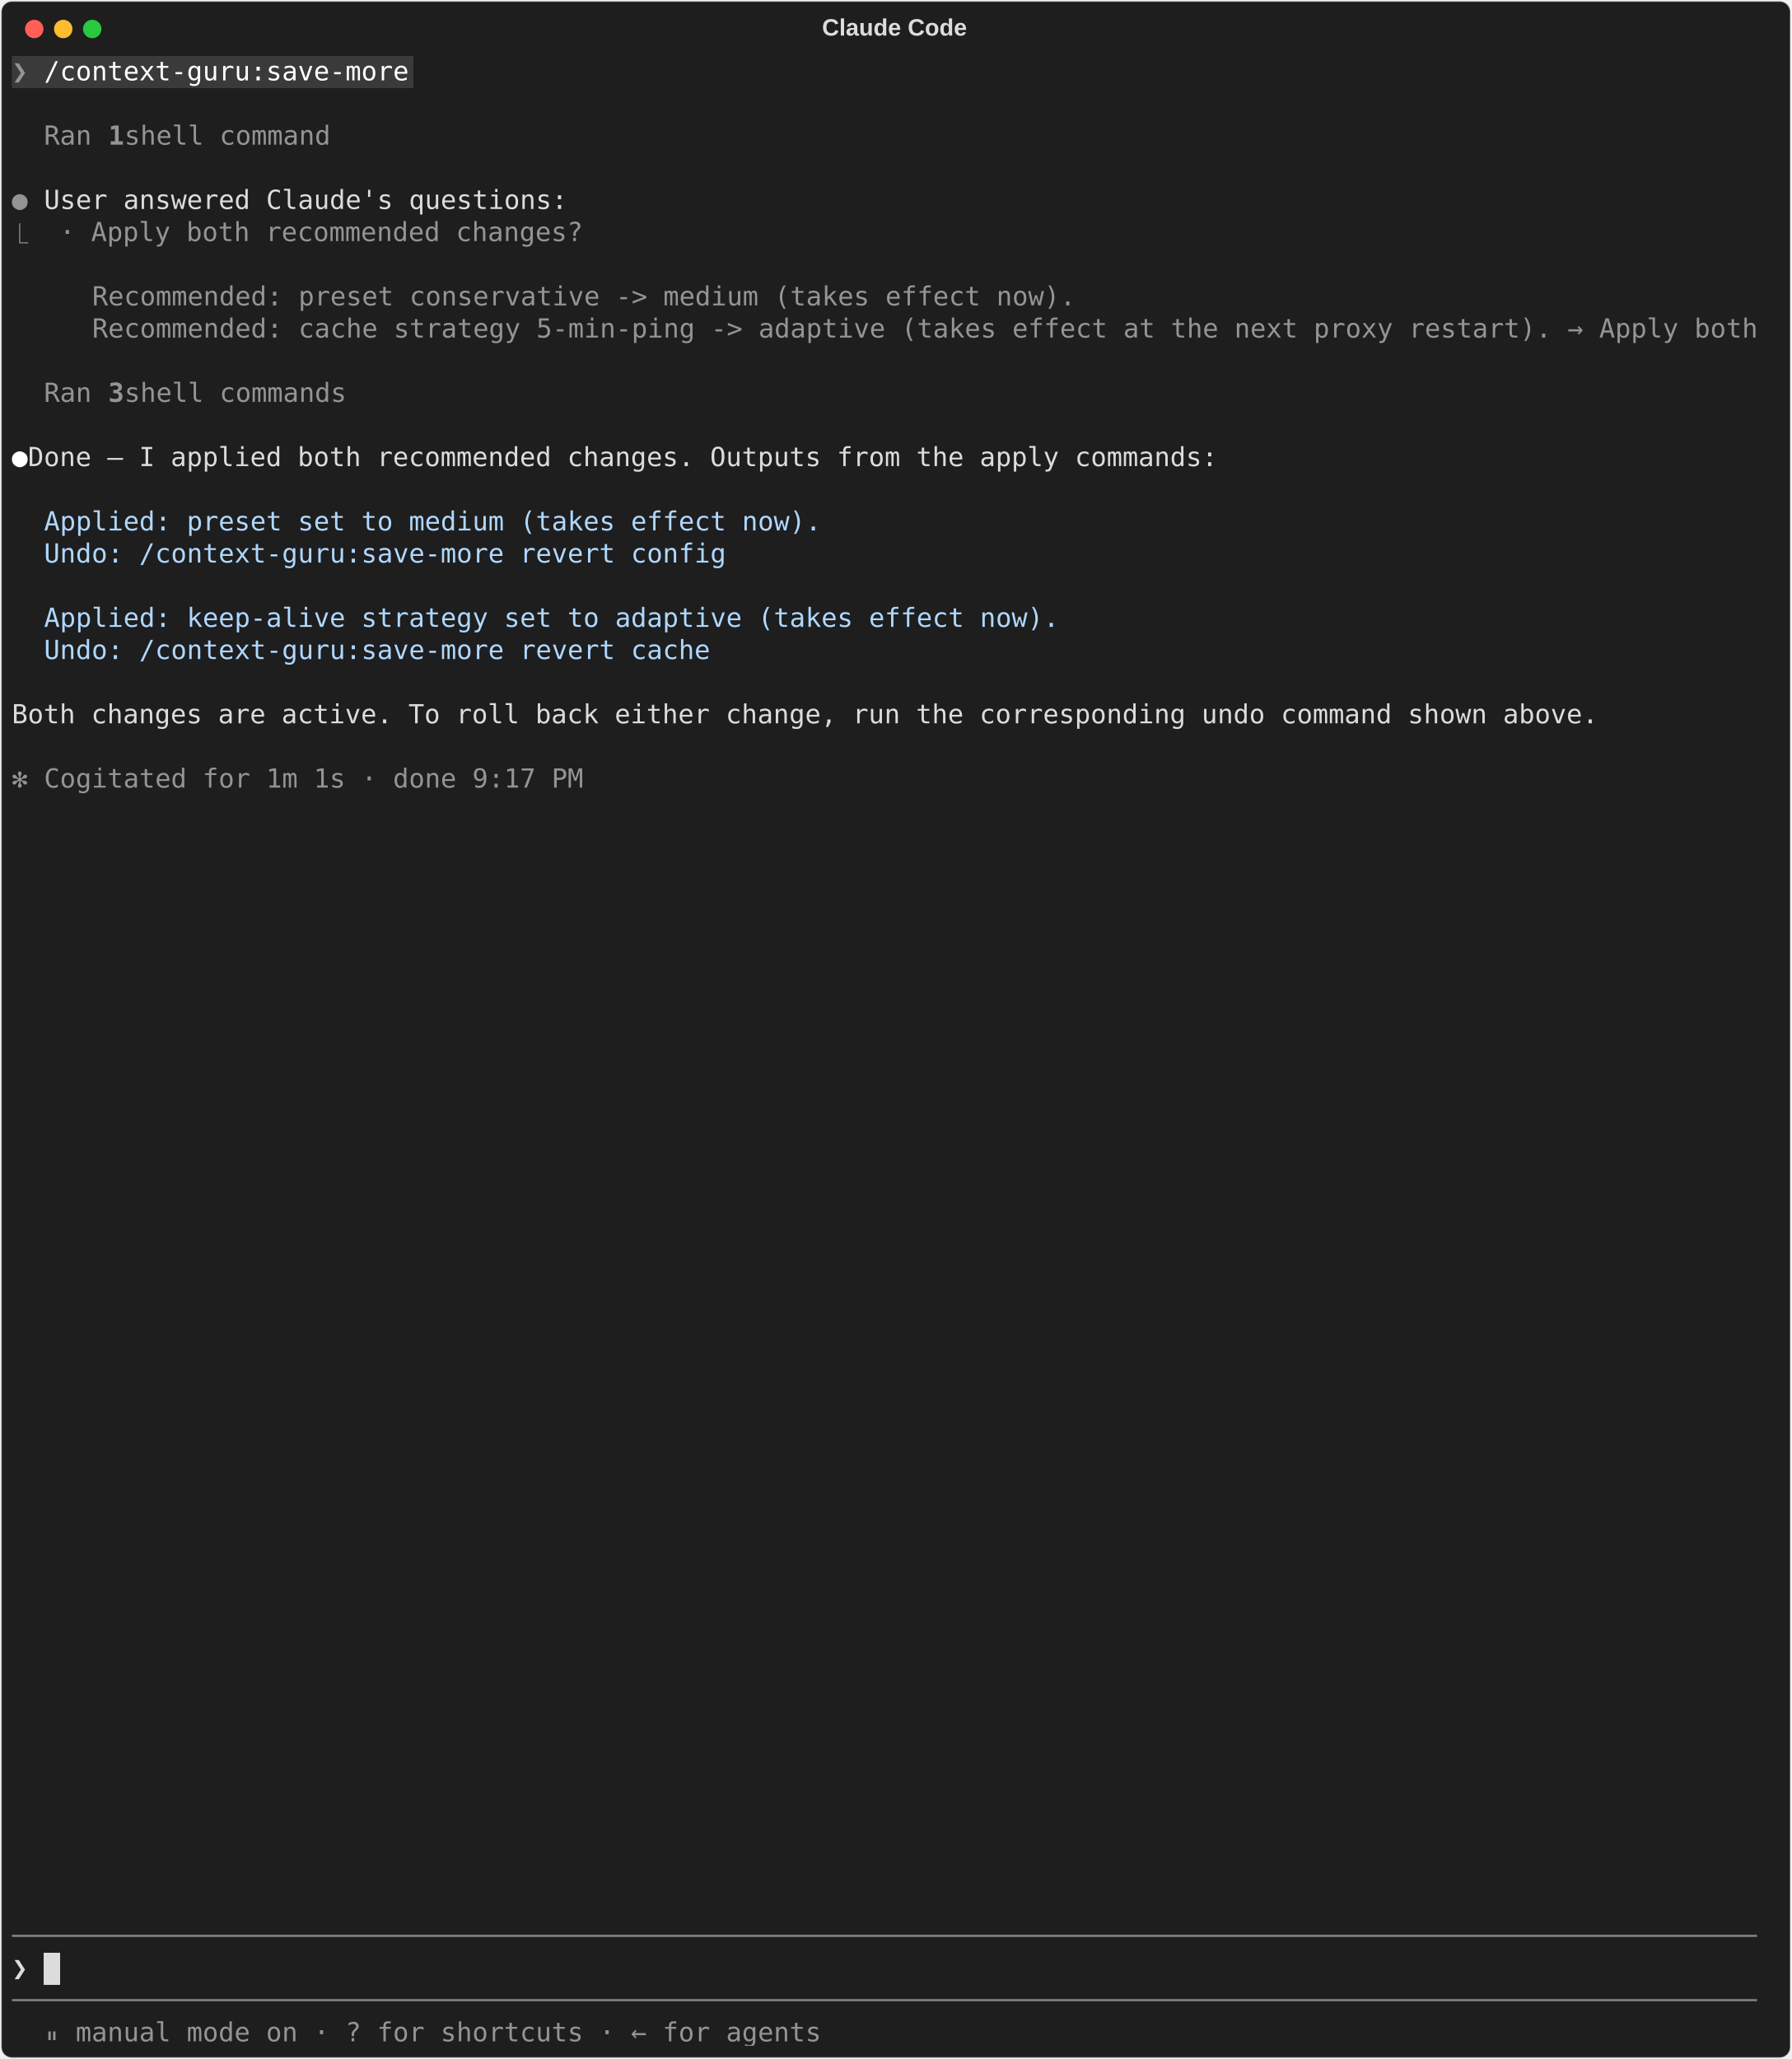
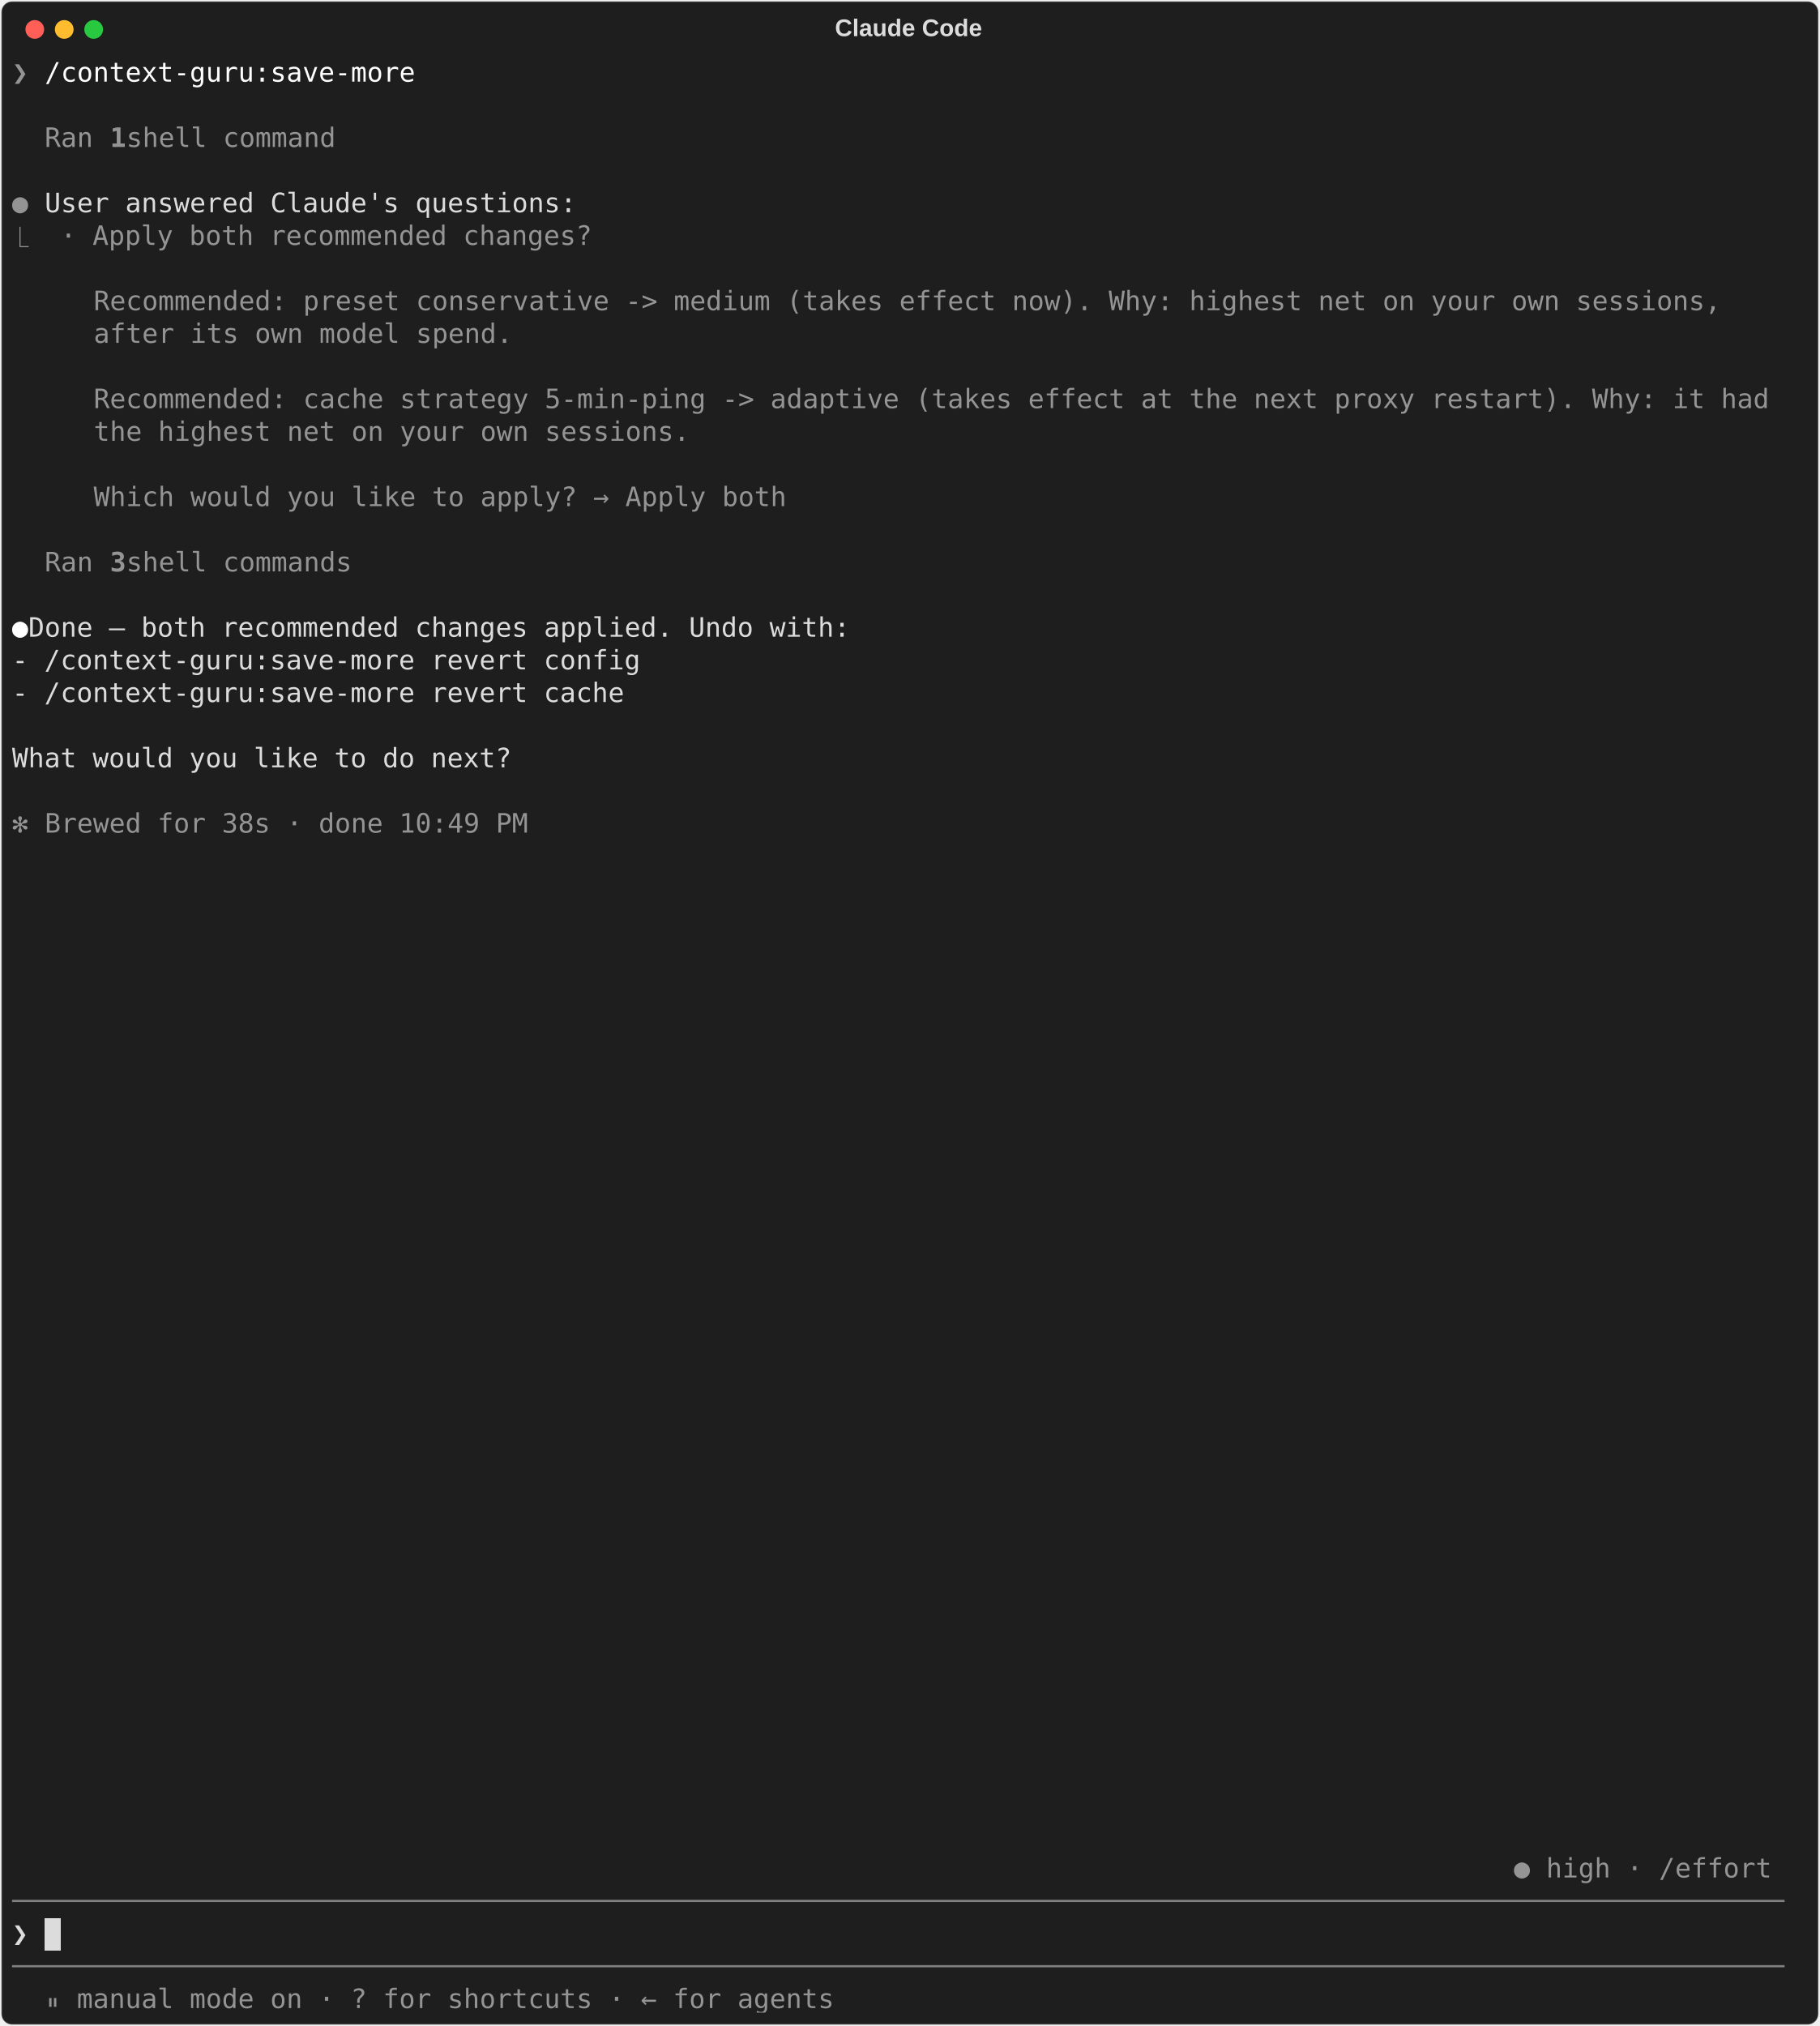
- <svg xmlns="http://www.w3.org/2000/svg" class="rich-terminal" viewBox="0 0 1360 1562.8">
+ <svg xmlns="http://www.w3.org/2000/svg" class="rich-terminal" viewBox="0 0 1360 1514.0">
  <style>

    @font-face {
        font-family: "Fira Code";
        src: local("FiraCode-Regular"),
                url("https://cdnjs.cloudflare.com/ajax/libs/firacode/6.2.0/woff2/FiraCode-Regular.woff2") format("woff2"),
                url("https://cdnjs.cloudflare.com/ajax/libs/firacode/6.2.0/woff/FiraCode-Regular.woff") format("woff");
        font-style: normal;
        font-weight: 400;
    }
    @font-face {
        font-family: "Fira Code";
        src: local("FiraCode-Bold"),
                url("https://cdnjs.cloudflare.com/ajax/libs/firacode/6.2.0/woff2/FiraCode-Bold.woff2") format("woff2"),
                url("https://cdnjs.cloudflare.com/ajax/libs/firacode/6.2.0/woff/FiraCode-Bold.woff") format("woff");
        font-style: bold;
        font-weight: 700;
    }

-     .terminal-2890833885-matrix {
+     .terminal-3155467607-matrix {
        font-family: Fira Code, monospace;
        font-size: 20px;
        line-height: 24.4px;
        font-variant-east-asian: full-width;
    }

-     .terminal-2890833885-title {
+     .terminal-3155467607-title {
        font-size: 18px;
        font-weight: bold;
        font-family: arial;
    }

-     .terminal-2890833885-r1 { fill: #949494 }
- .terminal-2890833885-r2 { fill: #dcdcdc }
- .terminal-2890833885-r3 { fill: #ffffff }
- .terminal-2890833885-r4 { fill: #949494;font-weight: bold }
- .terminal-2890833885-r5 { fill: #afd7ff }
- .terminal-2890833885-r6 { fill: #808080 }
- .terminal-2890833885-r7 { fill: #1e1e1e }
+     .terminal-3155467607-r1 { fill: #949494 }
+ .terminal-3155467607-r2 { fill: #dcdcdc }
+ .terminal-3155467607-r3 { fill: #ffffff }
+ .terminal-3155467607-r4 { fill: #949494;font-weight: bold }
+ .terminal-3155467607-r5 { fill: #808080 }
+ .terminal-3155467607-r6 { fill: #1e1e1e }
    </style>
  <defs>
-     <clipPath id="terminal-2890833885-clip-terminal">
-       <rect x="0" y="0" width="1341.0" height="1511.8" />
-     </clipPath>
-     <clipPath id="terminal-2890833885-line-0">
+     <clipPath id="terminal-3155467607-clip-terminal">
+       <rect x="0" y="0" width="1341.0" height="1463.0" />
+     </clipPath>
+     <clipPath id="terminal-3155467607-line-0">
      <rect x="0" y="1.5" width="1342" height="24.65" />
    </clipPath>
-     <clipPath id="terminal-2890833885-line-1">
+     <clipPath id="terminal-3155467607-line-1">
      <rect x="0" y="25.9" width="1342" height="24.65" />
    </clipPath>
-     <clipPath id="terminal-2890833885-line-2">
+     <clipPath id="terminal-3155467607-line-2">
      <rect x="0" y="50.3" width="1342" height="24.65" />
    </clipPath>
-     <clipPath id="terminal-2890833885-line-3">
+     <clipPath id="terminal-3155467607-line-3">
      <rect x="0" y="74.7" width="1342" height="24.65" />
    </clipPath>
-     <clipPath id="terminal-2890833885-line-4">
+     <clipPath id="terminal-3155467607-line-4">
      <rect x="0" y="99.1" width="1342" height="24.65" />
    </clipPath>
-     <clipPath id="terminal-2890833885-line-5">
+     <clipPath id="terminal-3155467607-line-5">
      <rect x="0" y="123.5" width="1342" height="24.65" />
    </clipPath>
-     <clipPath id="terminal-2890833885-line-6">
+     <clipPath id="terminal-3155467607-line-6">
      <rect x="0" y="147.9" width="1342" height="24.65" />
    </clipPath>
-     <clipPath id="terminal-2890833885-line-7">
+     <clipPath id="terminal-3155467607-line-7">
      <rect x="0" y="172.3" width="1342" height="24.65" />
    </clipPath>
-     <clipPath id="terminal-2890833885-line-8">
+     <clipPath id="terminal-3155467607-line-8">
      <rect x="0" y="196.7" width="1342" height="24.65" />
    </clipPath>
-     <clipPath id="terminal-2890833885-line-9">
+     <clipPath id="terminal-3155467607-line-9">
      <rect x="0" y="221.1" width="1342" height="24.65" />
    </clipPath>
-     <clipPath id="terminal-2890833885-line-10">
+     <clipPath id="terminal-3155467607-line-10">
      <rect x="0" y="245.5" width="1342" height="24.65" />
    </clipPath>
-     <clipPath id="terminal-2890833885-line-11">
+     <clipPath id="terminal-3155467607-line-11">
      <rect x="0" y="269.9" width="1342" height="24.65" />
    </clipPath>
-     <clipPath id="terminal-2890833885-line-12">
+     <clipPath id="terminal-3155467607-line-12">
      <rect x="0" y="294.3" width="1342" height="24.65" />
    </clipPath>
-     <clipPath id="terminal-2890833885-line-13">
+     <clipPath id="terminal-3155467607-line-13">
      <rect x="0" y="318.7" width="1342" height="24.65" />
    </clipPath>
-     <clipPath id="terminal-2890833885-line-14">
+     <clipPath id="terminal-3155467607-line-14">
      <rect x="0" y="343.1" width="1342" height="24.65" />
    </clipPath>
-     <clipPath id="terminal-2890833885-line-15">
+     <clipPath id="terminal-3155467607-line-15">
      <rect x="0" y="367.5" width="1342" height="24.65" />
    </clipPath>
-     <clipPath id="terminal-2890833885-line-16">
+     <clipPath id="terminal-3155467607-line-16">
      <rect x="0" y="391.9" width="1342" height="24.65" />
    </clipPath>
-     <clipPath id="terminal-2890833885-line-17">
+     <clipPath id="terminal-3155467607-line-17">
      <rect x="0" y="416.3" width="1342" height="24.65" />
    </clipPath>
-     <clipPath id="terminal-2890833885-line-18">
+     <clipPath id="terminal-3155467607-line-18">
      <rect x="0" y="440.7" width="1342" height="24.65" />
    </clipPath>
-     <clipPath id="terminal-2890833885-line-19">
+     <clipPath id="terminal-3155467607-line-19">
      <rect x="0" y="465.1" width="1342" height="24.65" />
    </clipPath>
-     <clipPath id="terminal-2890833885-line-20">
+     <clipPath id="terminal-3155467607-line-20">
      <rect x="0" y="489.5" width="1342" height="24.65" />
    </clipPath>
-     <clipPath id="terminal-2890833885-line-21">
+     <clipPath id="terminal-3155467607-line-21">
      <rect x="0" y="513.9" width="1342" height="24.65" />
    </clipPath>
-     <clipPath id="terminal-2890833885-line-22">
+     <clipPath id="terminal-3155467607-line-22">
      <rect x="0" y="538.3" width="1342" height="24.65" />
    </clipPath>
-     <clipPath id="terminal-2890833885-line-23">
+     <clipPath id="terminal-3155467607-line-23">
      <rect x="0" y="562.7" width="1342" height="24.65" />
    </clipPath>
-     <clipPath id="terminal-2890833885-line-24">
+     <clipPath id="terminal-3155467607-line-24">
      <rect x="0" y="587.1" width="1342" height="24.65" />
    </clipPath>
-     <clipPath id="terminal-2890833885-line-25">
+     <clipPath id="terminal-3155467607-line-25">
      <rect x="0" y="611.5" width="1342" height="24.65" />
    </clipPath>
-     <clipPath id="terminal-2890833885-line-26">
+     <clipPath id="terminal-3155467607-line-26">
      <rect x="0" y="635.9" width="1342" height="24.65" />
    </clipPath>
-     <clipPath id="terminal-2890833885-line-27">
+     <clipPath id="terminal-3155467607-line-27">
      <rect x="0" y="660.3" width="1342" height="24.65" />
    </clipPath>
-     <clipPath id="terminal-2890833885-line-28">
+     <clipPath id="terminal-3155467607-line-28">
      <rect x="0" y="684.7" width="1342" height="24.65" />
    </clipPath>
-     <clipPath id="terminal-2890833885-line-29">
+     <clipPath id="terminal-3155467607-line-29">
      <rect x="0" y="709.1" width="1342" height="24.65" />
    </clipPath>
-     <clipPath id="terminal-2890833885-line-30">
+     <clipPath id="terminal-3155467607-line-30">
      <rect x="0" y="733.5" width="1342" height="24.65" />
    </clipPath>
-     <clipPath id="terminal-2890833885-line-31">
+     <clipPath id="terminal-3155467607-line-31">
      <rect x="0" y="757.9" width="1342" height="24.65" />
    </clipPath>
-     <clipPath id="terminal-2890833885-line-32">
+     <clipPath id="terminal-3155467607-line-32">
      <rect x="0" y="782.3" width="1342" height="24.65" />
    </clipPath>
-     <clipPath id="terminal-2890833885-line-33">
+     <clipPath id="terminal-3155467607-line-33">
      <rect x="0" y="806.7" width="1342" height="24.65" />
    </clipPath>
-     <clipPath id="terminal-2890833885-line-34">
+     <clipPath id="terminal-3155467607-line-34">
      <rect x="0" y="831.1" width="1342" height="24.65" />
    </clipPath>
-     <clipPath id="terminal-2890833885-line-35">
+     <clipPath id="terminal-3155467607-line-35">
      <rect x="0" y="855.5" width="1342" height="24.65" />
    </clipPath>
-     <clipPath id="terminal-2890833885-line-36">
+     <clipPath id="terminal-3155467607-line-36">
      <rect x="0" y="879.9" width="1342" height="24.65" />
    </clipPath>
-     <clipPath id="terminal-2890833885-line-37">
+     <clipPath id="terminal-3155467607-line-37">
      <rect x="0" y="904.3" width="1342" height="24.65" />
    </clipPath>
-     <clipPath id="terminal-2890833885-line-38">
+     <clipPath id="terminal-3155467607-line-38">
      <rect x="0" y="928.7" width="1342" height="24.65" />
    </clipPath>
-     <clipPath id="terminal-2890833885-line-39">
+     <clipPath id="terminal-3155467607-line-39">
      <rect x="0" y="953.1" width="1342" height="24.65" />
    </clipPath>
-     <clipPath id="terminal-2890833885-line-40">
+     <clipPath id="terminal-3155467607-line-40">
      <rect x="0" y="977.5" width="1342" height="24.65" />
    </clipPath>
-     <clipPath id="terminal-2890833885-line-41">
+     <clipPath id="terminal-3155467607-line-41">
      <rect x="0" y="1001.9" width="1342" height="24.65" />
    </clipPath>
-     <clipPath id="terminal-2890833885-line-42">
+     <clipPath id="terminal-3155467607-line-42">
      <rect x="0" y="1026.3" width="1342" height="24.65" />
    </clipPath>
-     <clipPath id="terminal-2890833885-line-43">
+     <clipPath id="terminal-3155467607-line-43">
      <rect x="0" y="1050.7" width="1342" height="24.65" />
    </clipPath>
-     <clipPath id="terminal-2890833885-line-44">
+     <clipPath id="terminal-3155467607-line-44">
      <rect x="0" y="1075.1" width="1342" height="24.65" />
    </clipPath>
-     <clipPath id="terminal-2890833885-line-45">
+     <clipPath id="terminal-3155467607-line-45">
      <rect x="0" y="1099.5" width="1342" height="24.65" />
    </clipPath>
-     <clipPath id="terminal-2890833885-line-46">
+     <clipPath id="terminal-3155467607-line-46">
      <rect x="0" y="1123.9" width="1342" height="24.65" />
    </clipPath>
-     <clipPath id="terminal-2890833885-line-47">
+     <clipPath id="terminal-3155467607-line-47">
      <rect x="0" y="1148.3" width="1342" height="24.65" />
    </clipPath>
-     <clipPath id="terminal-2890833885-line-48">
+     <clipPath id="terminal-3155467607-line-48">
      <rect x="0" y="1172.7" width="1342" height="24.65" />
    </clipPath>
-     <clipPath id="terminal-2890833885-line-49">
+     <clipPath id="terminal-3155467607-line-49">
      <rect x="0" y="1197.1" width="1342" height="24.65" />
    </clipPath>
-     <clipPath id="terminal-2890833885-line-50">
+     <clipPath id="terminal-3155467607-line-50">
      <rect x="0" y="1221.5" width="1342" height="24.65" />
    </clipPath>
-     <clipPath id="terminal-2890833885-line-51">
+     <clipPath id="terminal-3155467607-line-51">
      <rect x="0" y="1245.9" width="1342" height="24.65" />
    </clipPath>
-     <clipPath id="terminal-2890833885-line-52">
+     <clipPath id="terminal-3155467607-line-52">
      <rect x="0" y="1270.3" width="1342" height="24.65" />
    </clipPath>
-     <clipPath id="terminal-2890833885-line-53">
+     <clipPath id="terminal-3155467607-line-53">
      <rect x="0" y="1294.7" width="1342" height="24.65" />
    </clipPath>
-     <clipPath id="terminal-2890833885-line-54">
+     <clipPath id="terminal-3155467607-line-54">
      <rect x="0" y="1319.1" width="1342" height="24.65" />
    </clipPath>
-     <clipPath id="terminal-2890833885-line-55">
+     <clipPath id="terminal-3155467607-line-55">
      <rect x="0" y="1343.5" width="1342" height="24.65" />
    </clipPath>
-     <clipPath id="terminal-2890833885-line-56">
+     <clipPath id="terminal-3155467607-line-56">
      <rect x="0" y="1367.9" width="1342" height="24.65" />
    </clipPath>
-     <clipPath id="terminal-2890833885-line-57">
+     <clipPath id="terminal-3155467607-line-57">
      <rect x="0" y="1392.3" width="1342" height="24.65" />
    </clipPath>
-     <clipPath id="terminal-2890833885-line-58">
+     <clipPath id="terminal-3155467607-line-58">
      <rect x="0" y="1416.7" width="1342" height="24.65" />
    </clipPath>
-     <clipPath id="terminal-2890833885-line-59">
-       <rect x="0" y="1441.1" width="1342" height="24.65" />
-     </clipPath>
-     <clipPath id="terminal-2890833885-line-60">
-       <rect x="0" y="1465.5" width="1342" height="24.65" />
-     </clipPath>
  </defs>
-   <rect fill="#1e1e1e" stroke="rgba(255,255,255,0.35)" stroke-width="1" x="1" y="1" width="1358" height="1560.8" rx="8" />
-   <text class="terminal-2890833885-title" fill="#dcdcdc" text-anchor="middle" x="679" y="27">Claude Code</text>
+   <rect fill="#1e1e1e" stroke="rgba(255,255,255,0.35)" stroke-width="1" x="1" y="1" width="1358" height="1512" rx="8" />
+   <text class="terminal-3155467607-title" fill="#dcdcdc" text-anchor="middle" x="679" y="27">Claude Code</text>
  <g transform="translate(26,22)">
    <circle cx="0" cy="0" r="7" fill="#ff5f57" />
    <circle cx="22" cy="0" r="7" fill="#febc2e" />
    <circle cx="44" cy="0" r="7" fill="#28c840" />
  </g>
-   <g transform="translate(9, 41)" clip-path="url(#terminal-2890833885-clip-terminal)">
-     <rect fill="#3a3a3a" x="0" y="1.5" width="12.2" height="24.65" shape-rendering="crispEdges" />
-     <rect fill="#3a3a3a" x="12.2" y="1.5" width="12.2" height="24.65" shape-rendering="crispEdges" />
-     <rect fill="#3a3a3a" x="24.4" y="1.5" width="280.6" height="24.65" shape-rendering="crispEdges" />
-     <rect fill="#dcdcdc" x="24.4" y="1441.1" width="12.2" height="24.65" shape-rendering="crispEdges" />
-     <g class="terminal-2890833885-matrix">
-       <text class="terminal-2890833885-r1" x="0" y="20" textLength="12.2" clip-path="url(#terminal-2890833885-line-0)">❯</text>
-       <text class="terminal-2890833885-r3" x="24.4" y="20" textLength="280.6" clip-path="url(#terminal-2890833885-line-0)">/context-guru:save-more</text>
-       <text class="terminal-2890833885-r2" x="1342" y="20" textLength="12.2" clip-path="url(#terminal-2890833885-line-0)">
- </text>
-       <text class="terminal-2890833885-r2" x="1342" y="44.4" textLength="12.2" clip-path="url(#terminal-2890833885-line-1)">
- </text>
-       <text class="terminal-2890833885-r1" x="24.4" y="68.8" textLength="48.8" clip-path="url(#terminal-2890833885-line-2)">Ran </text>
-       <text class="terminal-2890833885-r4" x="73.2" y="68.8" textLength="12.2" clip-path="url(#terminal-2890833885-line-2)">1</text>
-       <text class="terminal-2890833885-r1" x="85.4" y="68.8" textLength="183" clip-path="url(#terminal-2890833885-line-2)"> shell command </text>
-       <text class="terminal-2890833885-r2" x="1342" y="68.8" textLength="12.2" clip-path="url(#terminal-2890833885-line-2)">
- </text>
-       <text class="terminal-2890833885-r2" x="1342" y="93.2" textLength="12.2" clip-path="url(#terminal-2890833885-line-3)">
- </text>
-       <text class="terminal-2890833885-r1" x="0" y="117.6" textLength="24.4" clip-path="url(#terminal-2890833885-line-4)">● </text>
-       <text class="terminal-2890833885-r2" x="24.4" y="117.6" textLength="402.6" clip-path="url(#terminal-2890833885-line-4)">User answered Claude's questions:</text>
-       <text class="terminal-2890833885-r2" x="1342" y="117.6" textLength="12.2" clip-path="url(#terminal-2890833885-line-4)">
- </text>
-       <text class="terminal-2890833885-r1" x="0" y="142" textLength="463.6" clip-path="url(#terminal-2890833885-line-5)">  ⎿  · Apply both recommended changes?</text>
-       <text class="terminal-2890833885-r2" x="1342" y="142" textLength="12.2" clip-path="url(#terminal-2890833885-line-5)">
- </text>
-       <text class="terminal-2890833885-r2" x="1342" y="166.4" textLength="12.2" clip-path="url(#terminal-2890833885-line-6)">
- </text>
-       <text class="terminal-2890833885-r1" x="61" y="190.8" textLength="756.4" clip-path="url(#terminal-2890833885-line-7)">Recommended: preset conservative -&gt; medium (takes effect now).</text>
-       <text class="terminal-2890833885-r2" x="1342" y="190.8" textLength="12.2" clip-path="url(#terminal-2890833885-line-7)">
- </text>
-       <text class="terminal-2890833885-r1" x="61" y="215.2" textLength="1281" clip-path="url(#terminal-2890833885-line-8)">Recommended: cache strategy 5-min-ping -&gt; adaptive (takes effect at the next proxy restart). → Apply both</text>
-       <text class="terminal-2890833885-r2" x="1342" y="215.2" textLength="12.2" clip-path="url(#terminal-2890833885-line-8)">
- </text>
-       <text class="terminal-2890833885-r2" x="1342" y="239.6" textLength="12.2" clip-path="url(#terminal-2890833885-line-9)">
- </text>
-       <text class="terminal-2890833885-r1" x="24.4" y="264" textLength="48.8" clip-path="url(#terminal-2890833885-line-10)">Ran </text>
-       <text class="terminal-2890833885-r4" x="73.2" y="264" textLength="12.2" clip-path="url(#terminal-2890833885-line-10)">3</text>
-       <text class="terminal-2890833885-r1" x="85.4" y="264" textLength="195.2" clip-path="url(#terminal-2890833885-line-10)"> shell commands </text>
-       <text class="terminal-2890833885-r2" x="1342" y="264" textLength="12.2" clip-path="url(#terminal-2890833885-line-10)">
- </text>
-       <text class="terminal-2890833885-r2" x="1342" y="288.4" textLength="12.2" clip-path="url(#terminal-2890833885-line-11)">
- </text>
-       <text class="terminal-2890833885-r3" x="0" y="312.8" textLength="12.2" clip-path="url(#terminal-2890833885-line-12)">●</text>
-       <text class="terminal-2890833885-r2" x="12.2" y="312.8" textLength="927.2" clip-path="url(#terminal-2890833885-line-12)"> Done — I applied both recommended changes. Outputs from the apply commands:</text>
-       <text class="terminal-2890833885-r2" x="1342" y="312.8" textLength="12.2" clip-path="url(#terminal-2890833885-line-12)">
- </text>
-       <text class="terminal-2890833885-r2" x="1342" y="337.2" textLength="12.2" clip-path="url(#terminal-2890833885-line-13)">
- </text>
-       <text class="terminal-2890833885-r5" x="24.4" y="361.6" textLength="597.8" clip-path="url(#terminal-2890833885-line-14)">Applied: preset set to medium (takes effect now).</text>
-       <text class="terminal-2890833885-r2" x="1342" y="361.6" textLength="12.2" clip-path="url(#terminal-2890833885-line-14)">
- </text>
-       <text class="terminal-2890833885-r5" x="24.4" y="386" textLength="524.6" clip-path="url(#terminal-2890833885-line-15)">Undo: /context-guru:save-more revert config</text>
-       <text class="terminal-2890833885-r2" x="1342" y="386" textLength="12.2" clip-path="url(#terminal-2890833885-line-15)">
- </text>
-       <text class="terminal-2890833885-r2" x="1342" y="410.4" textLength="12.2" clip-path="url(#terminal-2890833885-line-16)">
- </text>
-       <text class="terminal-2890833885-r5" x="24.4" y="434.8" textLength="780.8" clip-path="url(#terminal-2890833885-line-17)">Applied: keep-alive strategy set to adaptive (takes effect now).</text>
-       <text class="terminal-2890833885-r2" x="1342" y="434.8" textLength="12.2" clip-path="url(#terminal-2890833885-line-17)">
- </text>
-       <text class="terminal-2890833885-r5" x="24.4" y="459.2" textLength="512.4" clip-path="url(#terminal-2890833885-line-18)">Undo: /context-guru:save-more revert cache</text>
-       <text class="terminal-2890833885-r2" x="1342" y="459.2" textLength="12.2" clip-path="url(#terminal-2890833885-line-18)">
- </text>
-       <text class="terminal-2890833885-r2" x="1342" y="483.6" textLength="12.2" clip-path="url(#terminal-2890833885-line-19)">
- </text>
-       <text class="terminal-2890833885-r2" x="0" y="508" textLength="1244.4" clip-path="url(#terminal-2890833885-line-20)">  Both changes are active. To roll back either change, run the corresponding undo command shown above.</text>
-       <text class="terminal-2890833885-r2" x="1342" y="508" textLength="12.2" clip-path="url(#terminal-2890833885-line-20)">
- </text>
-       <text class="terminal-2890833885-r2" x="1342" y="532.4" textLength="12.2" clip-path="url(#terminal-2890833885-line-21)">
- </text>
-       <text class="terminal-2890833885-r1" x="0" y="556.8" textLength="12.2" clip-path="url(#terminal-2890833885-line-22)">✻</text>
-       <text class="terminal-2890833885-r1" x="24.4" y="556.8" textLength="414.8" clip-path="url(#terminal-2890833885-line-22)">Cogitated for 1m 1s · done 9:17 PM</text>
-       <text class="terminal-2890833885-r2" x="1342" y="556.8" textLength="12.2" clip-path="url(#terminal-2890833885-line-22)">
- </text>
-       <text class="terminal-2890833885-r2" x="1342" y="581.2" textLength="12.2" clip-path="url(#terminal-2890833885-line-23)">
- </text>
-       <text class="terminal-2890833885-r2" x="1342" y="605.6" textLength="12.2" clip-path="url(#terminal-2890833885-line-24)">
- </text>
-       <text class="terminal-2890833885-r2" x="1342" y="630" textLength="12.2" clip-path="url(#terminal-2890833885-line-25)">
- </text>
-       <text class="terminal-2890833885-r2" x="1342" y="654.4" textLength="12.2" clip-path="url(#terminal-2890833885-line-26)">
- </text>
-       <text class="terminal-2890833885-r2" x="1342" y="678.8" textLength="12.2" clip-path="url(#terminal-2890833885-line-27)">
- </text>
-       <text class="terminal-2890833885-r2" x="1342" y="703.2" textLength="12.2" clip-path="url(#terminal-2890833885-line-28)">
- </text>
-       <text class="terminal-2890833885-r2" x="1342" y="727.6" textLength="12.2" clip-path="url(#terminal-2890833885-line-29)">
- </text>
-       <text class="terminal-2890833885-r2" x="1342" y="752" textLength="12.2" clip-path="url(#terminal-2890833885-line-30)">
- </text>
-       <text class="terminal-2890833885-r2" x="1342" y="776.4" textLength="12.2" clip-path="url(#terminal-2890833885-line-31)">
- </text>
-       <text class="terminal-2890833885-r2" x="1342" y="800.8" textLength="12.2" clip-path="url(#terminal-2890833885-line-32)">
- </text>
-       <text class="terminal-2890833885-r2" x="1342" y="825.2" textLength="12.2" clip-path="url(#terminal-2890833885-line-33)">
- </text>
-       <text class="terminal-2890833885-r2" x="1342" y="849.6" textLength="12.2" clip-path="url(#terminal-2890833885-line-34)">
- </text>
-       <text class="terminal-2890833885-r2" x="1342" y="874" textLength="12.2" clip-path="url(#terminal-2890833885-line-35)">
- </text>
-       <text class="terminal-2890833885-r2" x="1342" y="898.4" textLength="12.2" clip-path="url(#terminal-2890833885-line-36)">
- </text>
-       <text class="terminal-2890833885-r2" x="1342" y="922.8" textLength="12.2" clip-path="url(#terminal-2890833885-line-37)">
- </text>
-       <text class="terminal-2890833885-r2" x="1342" y="947.2" textLength="12.2" clip-path="url(#terminal-2890833885-line-38)">
- </text>
-       <text class="terminal-2890833885-r2" x="1342" y="971.6" textLength="12.2" clip-path="url(#terminal-2890833885-line-39)">
- </text>
-       <text class="terminal-2890833885-r2" x="1342" y="996" textLength="12.2" clip-path="url(#terminal-2890833885-line-40)">
- </text>
-       <text class="terminal-2890833885-r2" x="1342" y="1020.4" textLength="12.2" clip-path="url(#terminal-2890833885-line-41)">
- </text>
-       <text class="terminal-2890833885-r2" x="1342" y="1044.8" textLength="12.2" clip-path="url(#terminal-2890833885-line-42)">
- </text>
-       <text class="terminal-2890833885-r2" x="1342" y="1069.2" textLength="12.2" clip-path="url(#terminal-2890833885-line-43)">
- </text>
-       <text class="terminal-2890833885-r2" x="1342" y="1093.6" textLength="12.2" clip-path="url(#terminal-2890833885-line-44)">
- </text>
-       <text class="terminal-2890833885-r2" x="1342" y="1118" textLength="12.2" clip-path="url(#terminal-2890833885-line-45)">
- </text>
-       <text class="terminal-2890833885-r2" x="1342" y="1142.4" textLength="12.2" clip-path="url(#terminal-2890833885-line-46)">
- </text>
-       <text class="terminal-2890833885-r2" x="1342" y="1166.8" textLength="12.2" clip-path="url(#terminal-2890833885-line-47)">
- </text>
-       <text class="terminal-2890833885-r2" x="1342" y="1191.2" textLength="12.2" clip-path="url(#terminal-2890833885-line-48)">
- </text>
-       <text class="terminal-2890833885-r2" x="1342" y="1215.6" textLength="12.2" clip-path="url(#terminal-2890833885-line-49)">
- </text>
-       <text class="terminal-2890833885-r2" x="1342" y="1240" textLength="12.2" clip-path="url(#terminal-2890833885-line-50)">
- </text>
-       <text class="terminal-2890833885-r2" x="1342" y="1264.4" textLength="12.2" clip-path="url(#terminal-2890833885-line-51)">
- </text>
-       <text class="terminal-2890833885-r2" x="1342" y="1288.8" textLength="12.2" clip-path="url(#terminal-2890833885-line-52)">
- </text>
-       <text class="terminal-2890833885-r2" x="1342" y="1313.2" textLength="12.2" clip-path="url(#terminal-2890833885-line-53)">
- </text>
-       <text class="terminal-2890833885-r2" x="1342" y="1337.6" textLength="12.2" clip-path="url(#terminal-2890833885-line-54)">
- </text>
-       <text class="terminal-2890833885-r2" x="1342" y="1362" textLength="12.2" clip-path="url(#terminal-2890833885-line-55)">
- </text>
-       <text class="terminal-2890833885-r2" x="1342" y="1386.4" textLength="12.2" clip-path="url(#terminal-2890833885-line-56)">
- </text>
-       <text class="terminal-2890833885-r2" x="1342" y="1410.8" textLength="12.2" clip-path="url(#terminal-2890833885-line-57)">
- </text>
-       <text class="terminal-2890833885-r6" x="0" y="1435.2" textLength="1342" clip-path="url(#terminal-2890833885-line-58)">──────────────────────────────────────────────────────────────────────────────────────────────────────────────</text>
-       <text class="terminal-2890833885-r2" x="1342" y="1435.2" textLength="12.2" clip-path="url(#terminal-2890833885-line-58)">
- </text>
-       <text class="terminal-2890833885-r2" x="0" y="1459.6" textLength="24.4" clip-path="url(#terminal-2890833885-line-59)">❯ </text>
-       <text class="terminal-2890833885-r2" x="1342" y="1459.6" textLength="12.2" clip-path="url(#terminal-2890833885-line-59)">
- </text>
-       <text class="terminal-2890833885-r6" x="0" y="1484" textLength="1342" clip-path="url(#terminal-2890833885-line-60)">──────────────────────────────────────────────────────────────────────────────────────────────────────────────</text>
-       <text class="terminal-2890833885-r2" x="1342" y="1484" textLength="12.2" clip-path="url(#terminal-2890833885-line-60)">
- </text>
-       <text class="terminal-2890833885-r1" x="24.4" y="1508.4" textLength="597.8" clip-path="url(#terminal-2890833885-line-61)">⏸ manual mode on · ? for shortcuts · ← for agents</text>
-       <text class="terminal-2890833885-r2" x="1342" y="1508.4" textLength="12.2" clip-path="url(#terminal-2890833885-line-61)">
+   <g transform="translate(9, 41)" clip-path="url(#terminal-3155467607-clip-terminal)">
+     <rect fill="#dcdcdc" x="24.4" y="1392.3" width="12.2" height="24.65" shape-rendering="crispEdges" />
+     <g class="terminal-3155467607-matrix">
+       <text class="terminal-3155467607-r1" x="0" y="20" textLength="12.2" clip-path="url(#terminal-3155467607-line-0)">❯</text>
+       <text class="terminal-3155467607-r3" x="24.4" y="20" textLength="280.6" clip-path="url(#terminal-3155467607-line-0)">/context-guru:save-more</text>
+       <text class="terminal-3155467607-r2" x="1342" y="20" textLength="12.2" clip-path="url(#terminal-3155467607-line-0)">
+ </text>
+       <text class="terminal-3155467607-r2" x="1342" y="44.4" textLength="12.2" clip-path="url(#terminal-3155467607-line-1)">
+ </text>
+       <text class="terminal-3155467607-r1" x="24.4" y="68.8" textLength="48.8" clip-path="url(#terminal-3155467607-line-2)">Ran </text>
+       <text class="terminal-3155467607-r4" x="73.2" y="68.8" textLength="12.2" clip-path="url(#terminal-3155467607-line-2)">1</text>
+       <text class="terminal-3155467607-r1" x="85.4" y="68.8" textLength="183" clip-path="url(#terminal-3155467607-line-2)"> shell command </text>
+       <text class="terminal-3155467607-r2" x="1342" y="68.8" textLength="12.2" clip-path="url(#terminal-3155467607-line-2)">
+ </text>
+       <text class="terminal-3155467607-r2" x="1342" y="93.2" textLength="12.2" clip-path="url(#terminal-3155467607-line-3)">
+ </text>
+       <text class="terminal-3155467607-r1" x="0" y="117.6" textLength="24.4" clip-path="url(#terminal-3155467607-line-4)">● </text>
+       <text class="terminal-3155467607-r2" x="24.4" y="117.6" textLength="402.6" clip-path="url(#terminal-3155467607-line-4)">User answered Claude's questions:</text>
+       <text class="terminal-3155467607-r2" x="1342" y="117.6" textLength="12.2" clip-path="url(#terminal-3155467607-line-4)">
+ </text>
+       <text class="terminal-3155467607-r1" x="0" y="142" textLength="463.6" clip-path="url(#terminal-3155467607-line-5)">  ⎿  · Apply both recommended changes?</text>
+       <text class="terminal-3155467607-r2" x="1342" y="142" textLength="12.2" clip-path="url(#terminal-3155467607-line-5)">
+ </text>
+       <text class="terminal-3155467607-r2" x="1342" y="166.4" textLength="12.2" clip-path="url(#terminal-3155467607-line-6)">
+ </text>
+       <text class="terminal-3155467607-r1" x="61" y="190.8" textLength="1244.4" clip-path="url(#terminal-3155467607-line-7)">Recommended: preset conservative -&gt; medium (takes effect now). Why: highest net on your own sessions, </text>
+       <text class="terminal-3155467607-r2" x="1342" y="190.8" textLength="12.2" clip-path="url(#terminal-3155467607-line-7)">
+ </text>
+       <text class="terminal-3155467607-r1" x="61" y="215.2" textLength="317.2" clip-path="url(#terminal-3155467607-line-8)">after its own model spend.</text>
+       <text class="terminal-3155467607-r2" x="1342" y="215.2" textLength="12.2" clip-path="url(#terminal-3155467607-line-8)">
+ </text>
+       <text class="terminal-3155467607-r2" x="1342" y="239.6" textLength="12.2" clip-path="url(#terminal-3155467607-line-9)">
+ </text>
+       <text class="terminal-3155467607-r1" x="61" y="264" textLength="1268.8" clip-path="url(#terminal-3155467607-line-10)">Recommended: cache strategy 5-min-ping -&gt; adaptive (takes effect at the next proxy restart). Why: it had</text>
+       <text class="terminal-3155467607-r2" x="1342" y="264" textLength="12.2" clip-path="url(#terminal-3155467607-line-10)">
+ </text>
+       <text class="terminal-3155467607-r1" x="61" y="288.4" textLength="451.4" clip-path="url(#terminal-3155467607-line-11)">the highest net on your own sessions.</text>
+       <text class="terminal-3155467607-r2" x="1342" y="288.4" textLength="12.2" clip-path="url(#terminal-3155467607-line-11)">
+ </text>
+       <text class="terminal-3155467607-r2" x="1342" y="312.8" textLength="12.2" clip-path="url(#terminal-3155467607-line-12)">
+ </text>
+       <text class="terminal-3155467607-r1" x="61" y="337.2" textLength="524.6" clip-path="url(#terminal-3155467607-line-13)">Which would you like to apply? → Apply both</text>
+       <text class="terminal-3155467607-r2" x="1342" y="337.2" textLength="12.2" clip-path="url(#terminal-3155467607-line-13)">
+ </text>
+       <text class="terminal-3155467607-r2" x="1342" y="361.6" textLength="12.2" clip-path="url(#terminal-3155467607-line-14)">
+ </text>
+       <text class="terminal-3155467607-r1" x="24.4" y="386" textLength="48.8" clip-path="url(#terminal-3155467607-line-15)">Ran </text>
+       <text class="terminal-3155467607-r4" x="73.2" y="386" textLength="12.2" clip-path="url(#terminal-3155467607-line-15)">3</text>
+       <text class="terminal-3155467607-r1" x="85.4" y="386" textLength="195.2" clip-path="url(#terminal-3155467607-line-15)"> shell commands </text>
+       <text class="terminal-3155467607-r2" x="1342" y="386" textLength="12.2" clip-path="url(#terminal-3155467607-line-15)">
+ </text>
+       <text class="terminal-3155467607-r2" x="1342" y="410.4" textLength="12.2" clip-path="url(#terminal-3155467607-line-16)">
+ </text>
+       <text class="terminal-3155467607-r3" x="0" y="434.8" textLength="12.2" clip-path="url(#terminal-3155467607-line-17)">●</text>
+       <text class="terminal-3155467607-r2" x="12.2" y="434.8" textLength="634.4" clip-path="url(#terminal-3155467607-line-17)"> Done — both recommended changes applied. Undo with:</text>
+       <text class="terminal-3155467607-r2" x="1342" y="434.8" textLength="12.2" clip-path="url(#terminal-3155467607-line-17)">
+ </text>
+       <text class="terminal-3155467607-r2" x="0" y="459.2" textLength="500.2" clip-path="url(#terminal-3155467607-line-18)">  - /context-guru:save-more revert config</text>
+       <text class="terminal-3155467607-r2" x="1342" y="459.2" textLength="12.2" clip-path="url(#terminal-3155467607-line-18)">
+ </text>
+       <text class="terminal-3155467607-r2" x="0" y="483.6" textLength="488" clip-path="url(#terminal-3155467607-line-19)">  - /context-guru:save-more revert cache</text>
+       <text class="terminal-3155467607-r2" x="1342" y="483.6" textLength="12.2" clip-path="url(#terminal-3155467607-line-19)">
+ </text>
+       <text class="terminal-3155467607-r2" x="1342" y="508" textLength="12.2" clip-path="url(#terminal-3155467607-line-20)">
+ </text>
+       <text class="terminal-3155467607-r2" x="0" y="532.4" textLength="402.6" clip-path="url(#terminal-3155467607-line-21)">  What would you like to do next?</text>
+       <text class="terminal-3155467607-r2" x="1342" y="532.4" textLength="12.2" clip-path="url(#terminal-3155467607-line-21)">
+ </text>
+       <text class="terminal-3155467607-r2" x="1342" y="556.8" textLength="12.2" clip-path="url(#terminal-3155467607-line-22)">
+ </text>
+       <text class="terminal-3155467607-r1" x="0" y="581.2" textLength="12.2" clip-path="url(#terminal-3155467607-line-23)">✻</text>
+       <text class="terminal-3155467607-r1" x="24.4" y="581.2" textLength="366" clip-path="url(#terminal-3155467607-line-23)">Brewed for 38s · done 10:49 PM</text>
+       <text class="terminal-3155467607-r2" x="1342" y="581.2" textLength="12.2" clip-path="url(#terminal-3155467607-line-23)">
+ </text>
+       <text class="terminal-3155467607-r2" x="1342" y="605.6" textLength="12.2" clip-path="url(#terminal-3155467607-line-24)">
+ </text>
+       <text class="terminal-3155467607-r2" x="1342" y="630" textLength="12.2" clip-path="url(#terminal-3155467607-line-25)">
+ </text>
+       <text class="terminal-3155467607-r2" x="1342" y="654.4" textLength="12.2" clip-path="url(#terminal-3155467607-line-26)">
+ </text>
+       <text class="terminal-3155467607-r2" x="1342" y="678.8" textLength="12.2" clip-path="url(#terminal-3155467607-line-27)">
+ </text>
+       <text class="terminal-3155467607-r2" x="1342" y="703.2" textLength="12.2" clip-path="url(#terminal-3155467607-line-28)">
+ </text>
+       <text class="terminal-3155467607-r2" x="1342" y="727.6" textLength="12.2" clip-path="url(#terminal-3155467607-line-29)">
+ </text>
+       <text class="terminal-3155467607-r2" x="1342" y="752" textLength="12.2" clip-path="url(#terminal-3155467607-line-30)">
+ </text>
+       <text class="terminal-3155467607-r2" x="1342" y="776.4" textLength="12.2" clip-path="url(#terminal-3155467607-line-31)">
+ </text>
+       <text class="terminal-3155467607-r2" x="1342" y="800.8" textLength="12.2" clip-path="url(#terminal-3155467607-line-32)">
+ </text>
+       <text class="terminal-3155467607-r2" x="1342" y="825.2" textLength="12.2" clip-path="url(#terminal-3155467607-line-33)">
+ </text>
+       <text class="terminal-3155467607-r2" x="1342" y="849.6" textLength="12.2" clip-path="url(#terminal-3155467607-line-34)">
+ </text>
+       <text class="terminal-3155467607-r2" x="1342" y="874" textLength="12.2" clip-path="url(#terminal-3155467607-line-35)">
+ </text>
+       <text class="terminal-3155467607-r2" x="1342" y="898.4" textLength="12.2" clip-path="url(#terminal-3155467607-line-36)">
+ </text>
+       <text class="terminal-3155467607-r2" x="1342" y="922.8" textLength="12.2" clip-path="url(#terminal-3155467607-line-37)">
+ </text>
+       <text class="terminal-3155467607-r2" x="1342" y="947.2" textLength="12.2" clip-path="url(#terminal-3155467607-line-38)">
+ </text>
+       <text class="terminal-3155467607-r2" x="1342" y="971.6" textLength="12.2" clip-path="url(#terminal-3155467607-line-39)">
+ </text>
+       <text class="terminal-3155467607-r2" x="1342" y="996" textLength="12.2" clip-path="url(#terminal-3155467607-line-40)">
+ </text>
+       <text class="terminal-3155467607-r2" x="1342" y="1020.4" textLength="12.2" clip-path="url(#terminal-3155467607-line-41)">
+ </text>
+       <text class="terminal-3155467607-r2" x="1342" y="1044.8" textLength="12.2" clip-path="url(#terminal-3155467607-line-42)">
+ </text>
+       <text class="terminal-3155467607-r2" x="1342" y="1069.2" textLength="12.2" clip-path="url(#terminal-3155467607-line-43)">
+ </text>
+       <text class="terminal-3155467607-r2" x="1342" y="1093.6" textLength="12.2" clip-path="url(#terminal-3155467607-line-44)">
+ </text>
+       <text class="terminal-3155467607-r2" x="1342" y="1118" textLength="12.2" clip-path="url(#terminal-3155467607-line-45)">
+ </text>
+       <text class="terminal-3155467607-r2" x="1342" y="1142.4" textLength="12.2" clip-path="url(#terminal-3155467607-line-46)">
+ </text>
+       <text class="terminal-3155467607-r2" x="1342" y="1166.8" textLength="12.2" clip-path="url(#terminal-3155467607-line-47)">
+ </text>
+       <text class="terminal-3155467607-r2" x="1342" y="1191.2" textLength="12.2" clip-path="url(#terminal-3155467607-line-48)">
+ </text>
+       <text class="terminal-3155467607-r2" x="1342" y="1215.6" textLength="12.2" clip-path="url(#terminal-3155467607-line-49)">
+ </text>
+       <text class="terminal-3155467607-r2" x="1342" y="1240" textLength="12.2" clip-path="url(#terminal-3155467607-line-50)">
+ </text>
+       <text class="terminal-3155467607-r2" x="1342" y="1264.4" textLength="12.2" clip-path="url(#terminal-3155467607-line-51)">
+ </text>
+       <text class="terminal-3155467607-r2" x="1342" y="1288.8" textLength="12.2" clip-path="url(#terminal-3155467607-line-52)">
+ </text>
+       <text class="terminal-3155467607-r2" x="1342" y="1313.2" textLength="12.2" clip-path="url(#terminal-3155467607-line-53)">
+ </text>
+       <text class="terminal-3155467607-r2" x="1342" y="1337.6" textLength="12.2" clip-path="url(#terminal-3155467607-line-54)">
+ </text>
+       <text class="terminal-3155467607-r1" x="1122.4" y="1362" textLength="195.2" clip-path="url(#terminal-3155467607-line-55)">● high · /effort</text>
+       <text class="terminal-3155467607-r2" x="1342" y="1362" textLength="12.2" clip-path="url(#terminal-3155467607-line-55)">
+ </text>
+       <text class="terminal-3155467607-r5" x="0" y="1386.4" textLength="1342" clip-path="url(#terminal-3155467607-line-56)">──────────────────────────────────────────────────────────────────────────────────────────────────────────────</text>
+       <text class="terminal-3155467607-r2" x="1342" y="1386.4" textLength="12.2" clip-path="url(#terminal-3155467607-line-56)">
+ </text>
+       <text class="terminal-3155467607-r2" x="0" y="1410.8" textLength="24.4" clip-path="url(#terminal-3155467607-line-57)">❯ </text>
+       <text class="terminal-3155467607-r2" x="1342" y="1410.8" textLength="12.2" clip-path="url(#terminal-3155467607-line-57)">
+ </text>
+       <text class="terminal-3155467607-r5" x="0" y="1435.2" textLength="1342" clip-path="url(#terminal-3155467607-line-58)">──────────────────────────────────────────────────────────────────────────────────────────────────────────────</text>
+       <text class="terminal-3155467607-r2" x="1342" y="1435.2" textLength="12.2" clip-path="url(#terminal-3155467607-line-58)">
+ </text>
+       <text class="terminal-3155467607-r1" x="24.4" y="1459.6" textLength="597.8" clip-path="url(#terminal-3155467607-line-59)">⏸ manual mode on · ? for shortcuts · ← for agents</text>
+       <text class="terminal-3155467607-r2" x="1342" y="1459.6" textLength="12.2" clip-path="url(#terminal-3155467607-line-59)">
</text>
    </g>
  </g>
</svg>
